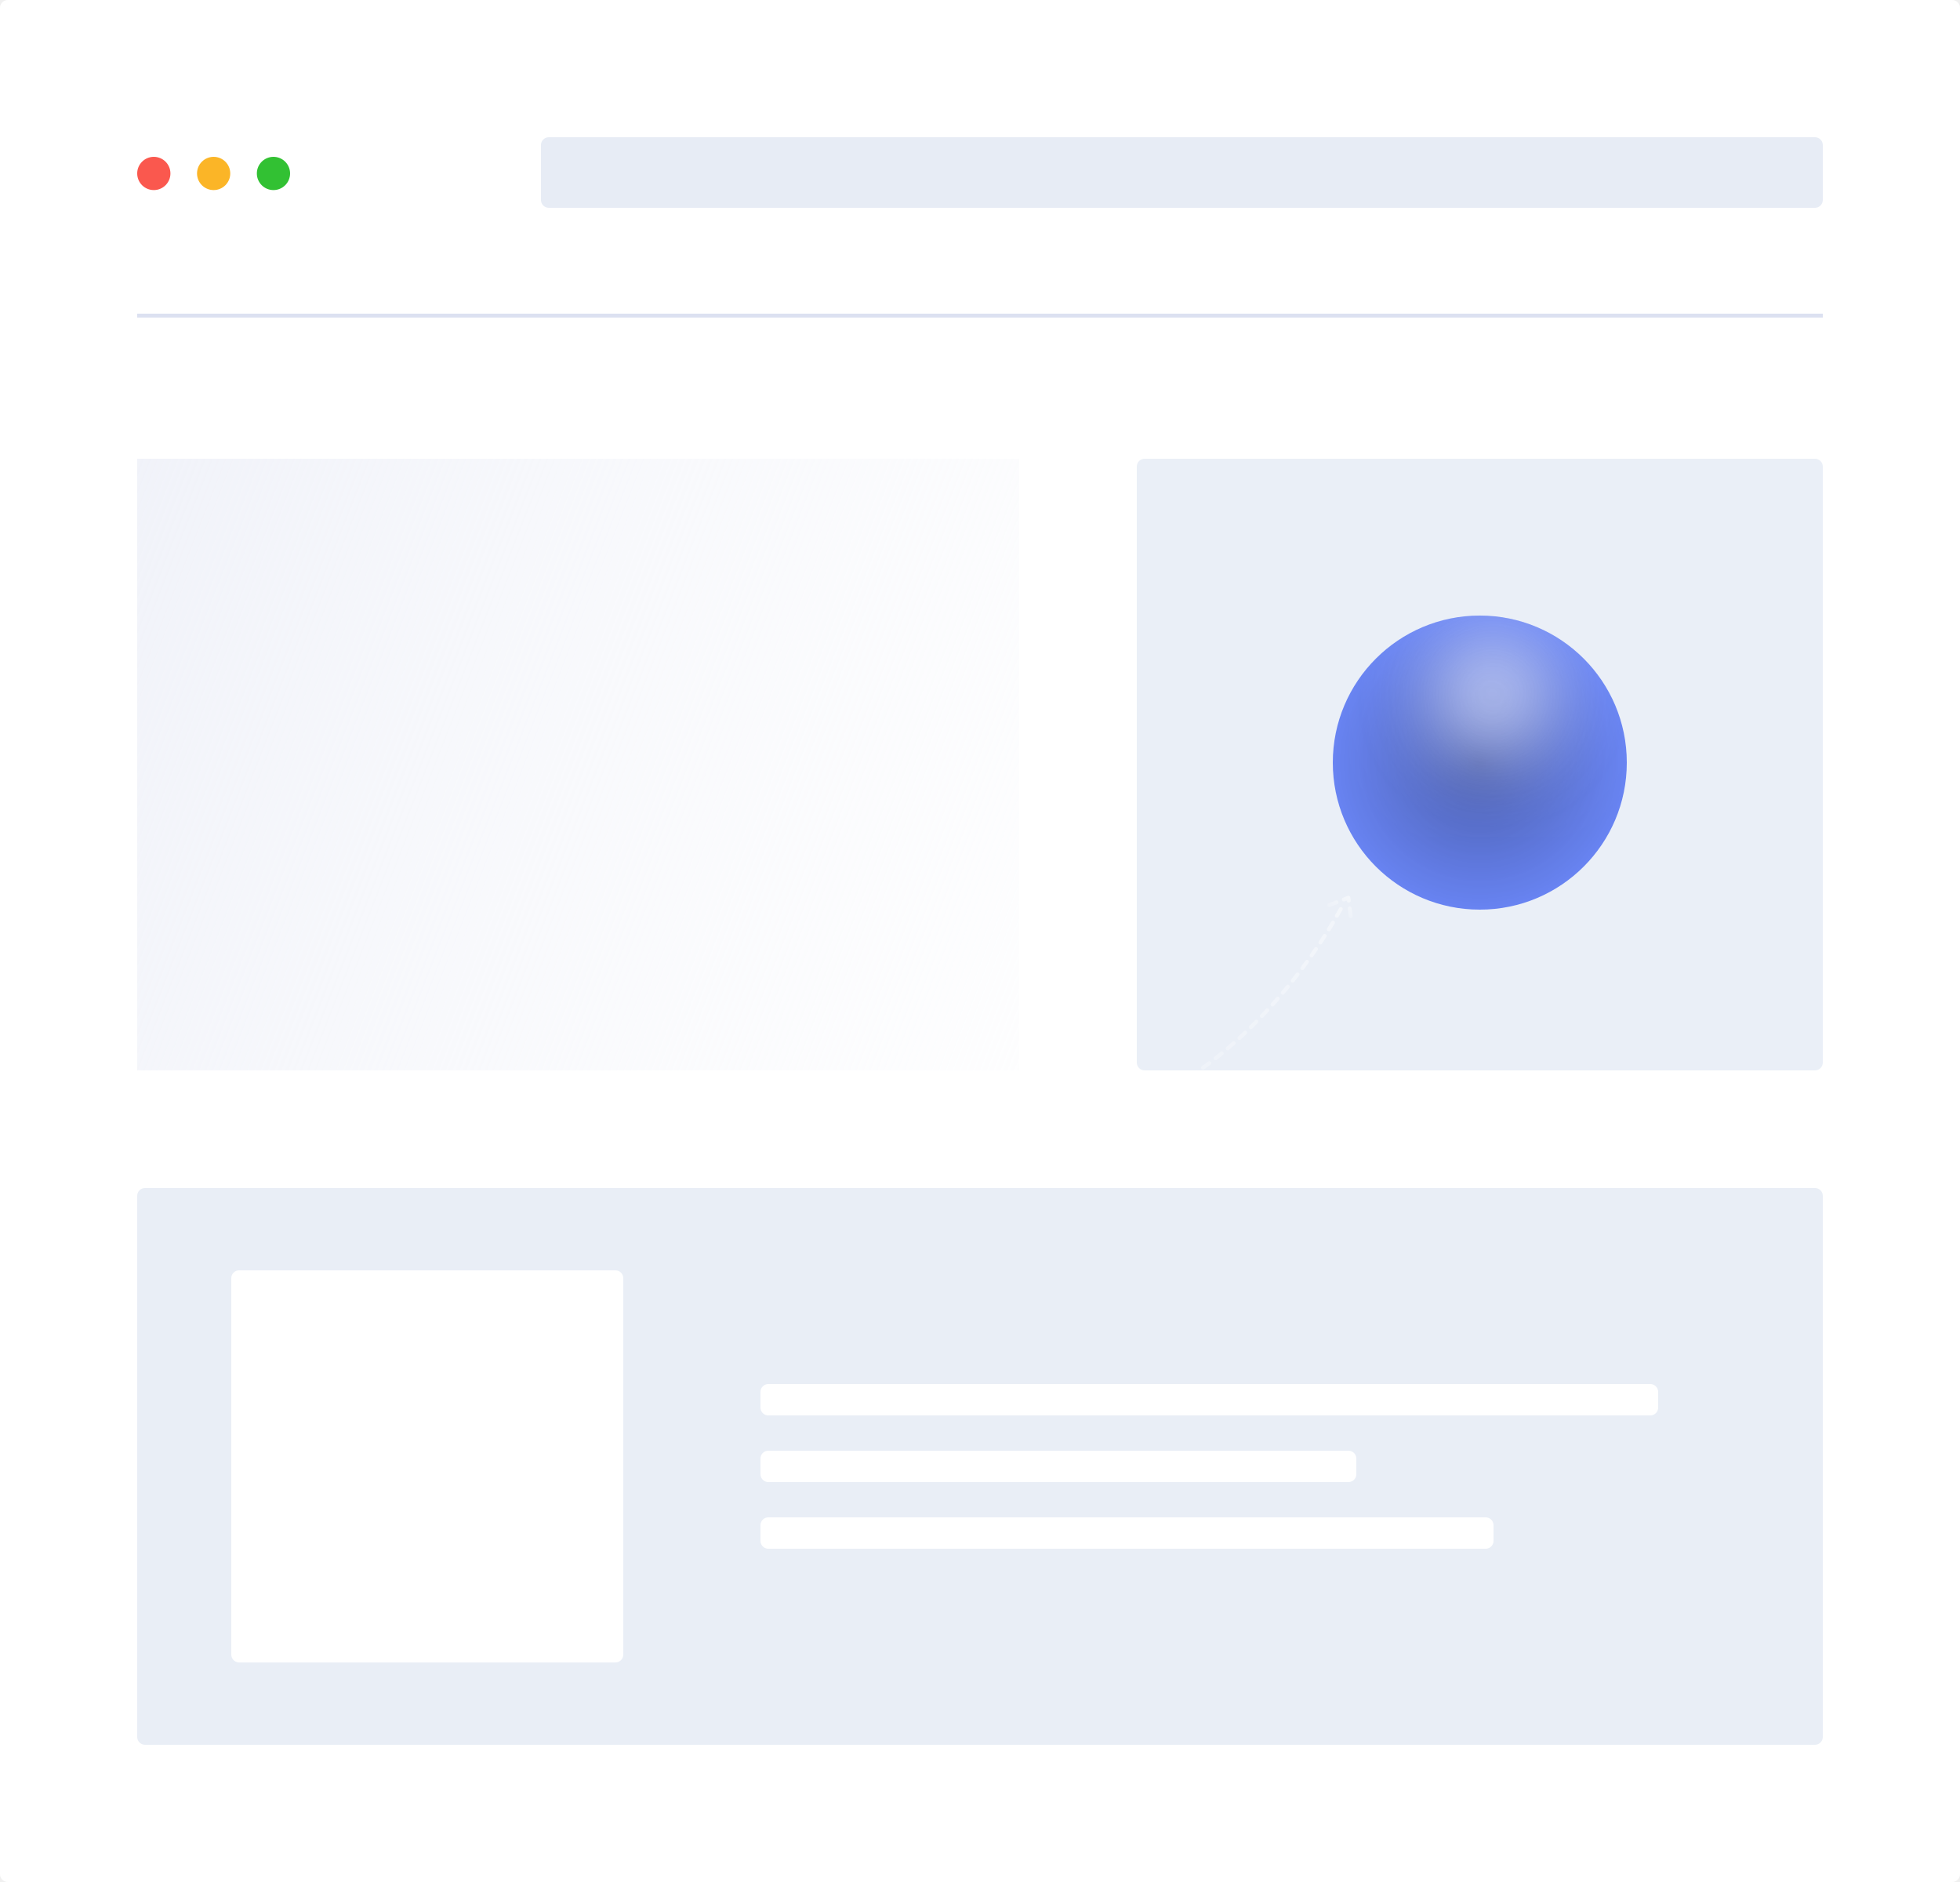
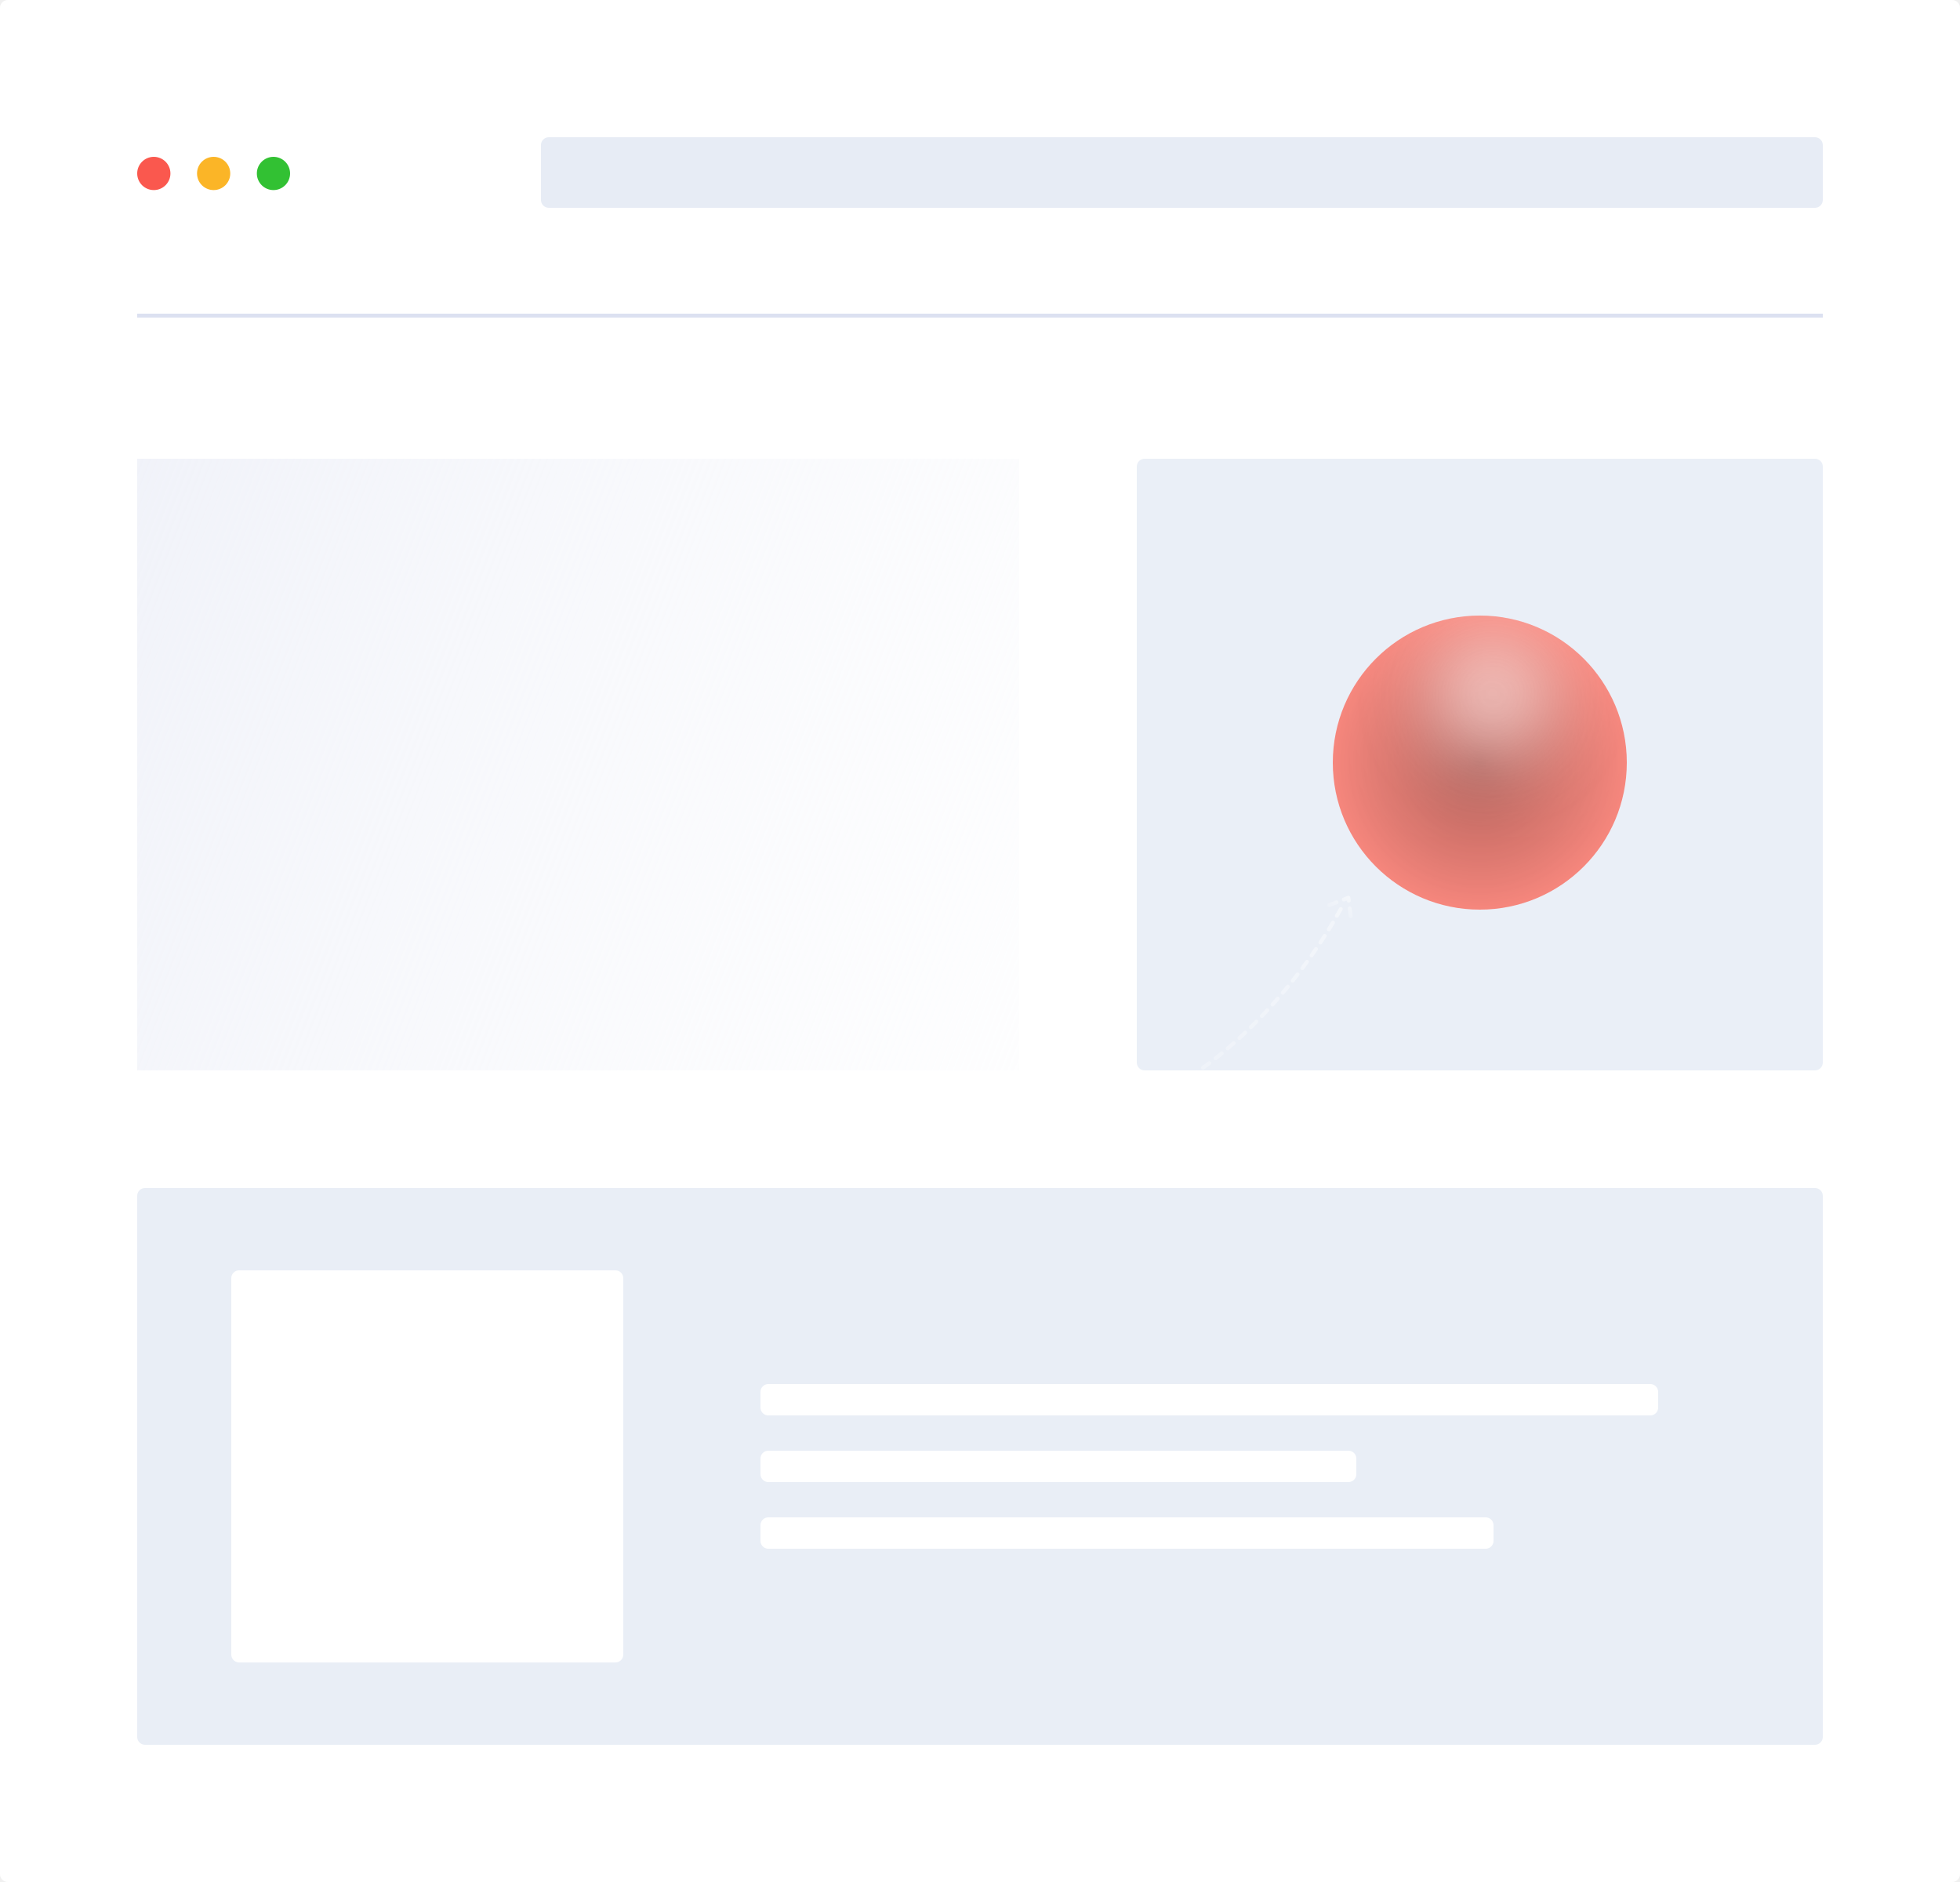
<svg xmlns="http://www.w3.org/2000/svg" width="500" height="480" viewBox="0 0 500 480" fill="none">
  <rect width="500" height="480" rx="2" fill="white" />
  <rect x="35" y="117" width="225" height="156" fill="url(#paint0_linear_1028_964)" />
  <line x1="35" y1="80.5" x2="465" y2="80.5" stroke="#DCE1F1" />
  <rect x="290" y="117" width="175" height="156" rx="2" fill="#EAEFF7" />
  <rect x="35" y="303" width="430" height="142" rx="2" fill="#E9EEF6" />
  <rect x="194" y="353" width="229" height="8" rx="2" fill="white" />
  <rect x="194" y="370" width="152" height="8" rx="2" fill="white" />
  <rect x="194" y="387" width="187" height="8" rx="2" fill="white" />
  <rect x="59" y="324" width="100" height="100" rx="2" fill="white" />
  <rect x="138" y="35" width="327" height="18" rx="2" fill="#E7ECF5" />
  <circle cx="39.239" cy="44.239" r="4.239" fill="#FA584E" />
  <circle cx="54.5" cy="44.239" r="4.239" fill="#FBB527" />
  <circle cx="69.761" cy="44.239" r="4.239" fill="#32C133" />
-   <circle opacity="0.8" cx="377.5" cy="194.5" r="37.5" fill="#4A6CF7" />
+   <circle opacity="0.8" cx="377.5" cy="194.5" r="37.5" fill="#FF6F61" />
  <mask id="mask0_1028_964" style="mask-type:alpha" maskUnits="userSpaceOnUse" x="340" y="157" width="75" height="75">
-     <circle opacity="0.8" cx="377.5" cy="194.5" r="37.5" fill="#4A6CF7" />
+     <circle opacity="0.8" cx="377.5" cy="194.5" r="37.5" fill="#FF6F61" />
  </mask>
  <g mask="url(#mask0_1028_964)">
    <circle opacity="0.8" cx="377.5" cy="194.5" r="37.5" fill="url(#paint1_radial_1028_964)" />
    <g opacity="0.8" filter="url(#filter0_f_1028_964)">
      <circle cx="380.809" cy="176.853" r="15.441" fill="white" />
    </g>
  </g>
  <path d="M342.034 231.847C324.964 262.749 277.939 313.186 226.394 267.718" stroke="url(#paint2_linear_1028_964)" stroke-linecap="round" stroke-linejoin="round" stroke-dasharray="2 2" />
  <path d="M339.077 230.867L343.973 228.971L344.562 233.656" stroke="url(#paint3_linear_1028_964)" stroke-linecap="round" stroke-linejoin="round" stroke-dasharray="2 2" />
  <defs>
    <filter id="filter0_f_1028_964" x="344.368" y="140.412" width="72.882" height="72.883" filterUnits="userSpaceOnUse" color-interpolation-filters="sRGB">
      <feFlood flood-opacity="0" result="BackgroundImageFix" />
      <feBlend mode="normal" in="SourceGraphic" in2="BackgroundImageFix" result="shape" />
      <feGaussianBlur stdDeviation="10.5" result="effect1_foregroundBlur_1028_964" />
    </filter>
    <linearGradient id="paint0_linear_1028_964" x1="434.5" y1="210" x2="48.223" y2="58.807" gradientUnits="userSpaceOnUse">
      <stop stop-color="white" stop-opacity="0" />
      <stop offset="1" stop-color="#F0F2F9" />
    </linearGradient>
    <radialGradient id="paint1_radial_1028_964" cx="0" cy="0" r="1" gradientUnits="userSpaceOnUse" gradientTransform="translate(377.5 194.5) rotate(90) scale(40.2574)">
      <stop stop-opacity="0.47" />
      <stop offset="1" stop-opacity="0" />
    </radialGradient>
    <linearGradient id="paint2_linear_1028_964" x1="358.554" y1="226.723" x2="242.956" y2="282.349" gradientUnits="userSpaceOnUse">
      <stop stop-color="white" stop-opacity="0.48" />
      <stop offset="1" stop-color="white" stop-opacity="0" />
    </linearGradient>
    <linearGradient id="paint3_linear_1028_964" x1="343.992" y1="228.548" x2="340.23" y2="234.571" gradientUnits="userSpaceOnUse">
      <stop stop-color="white" stop-opacity="0.48" />
      <stop offset="1" stop-color="white" stop-opacity="0" />
    </linearGradient>
  </defs>
</svg>
